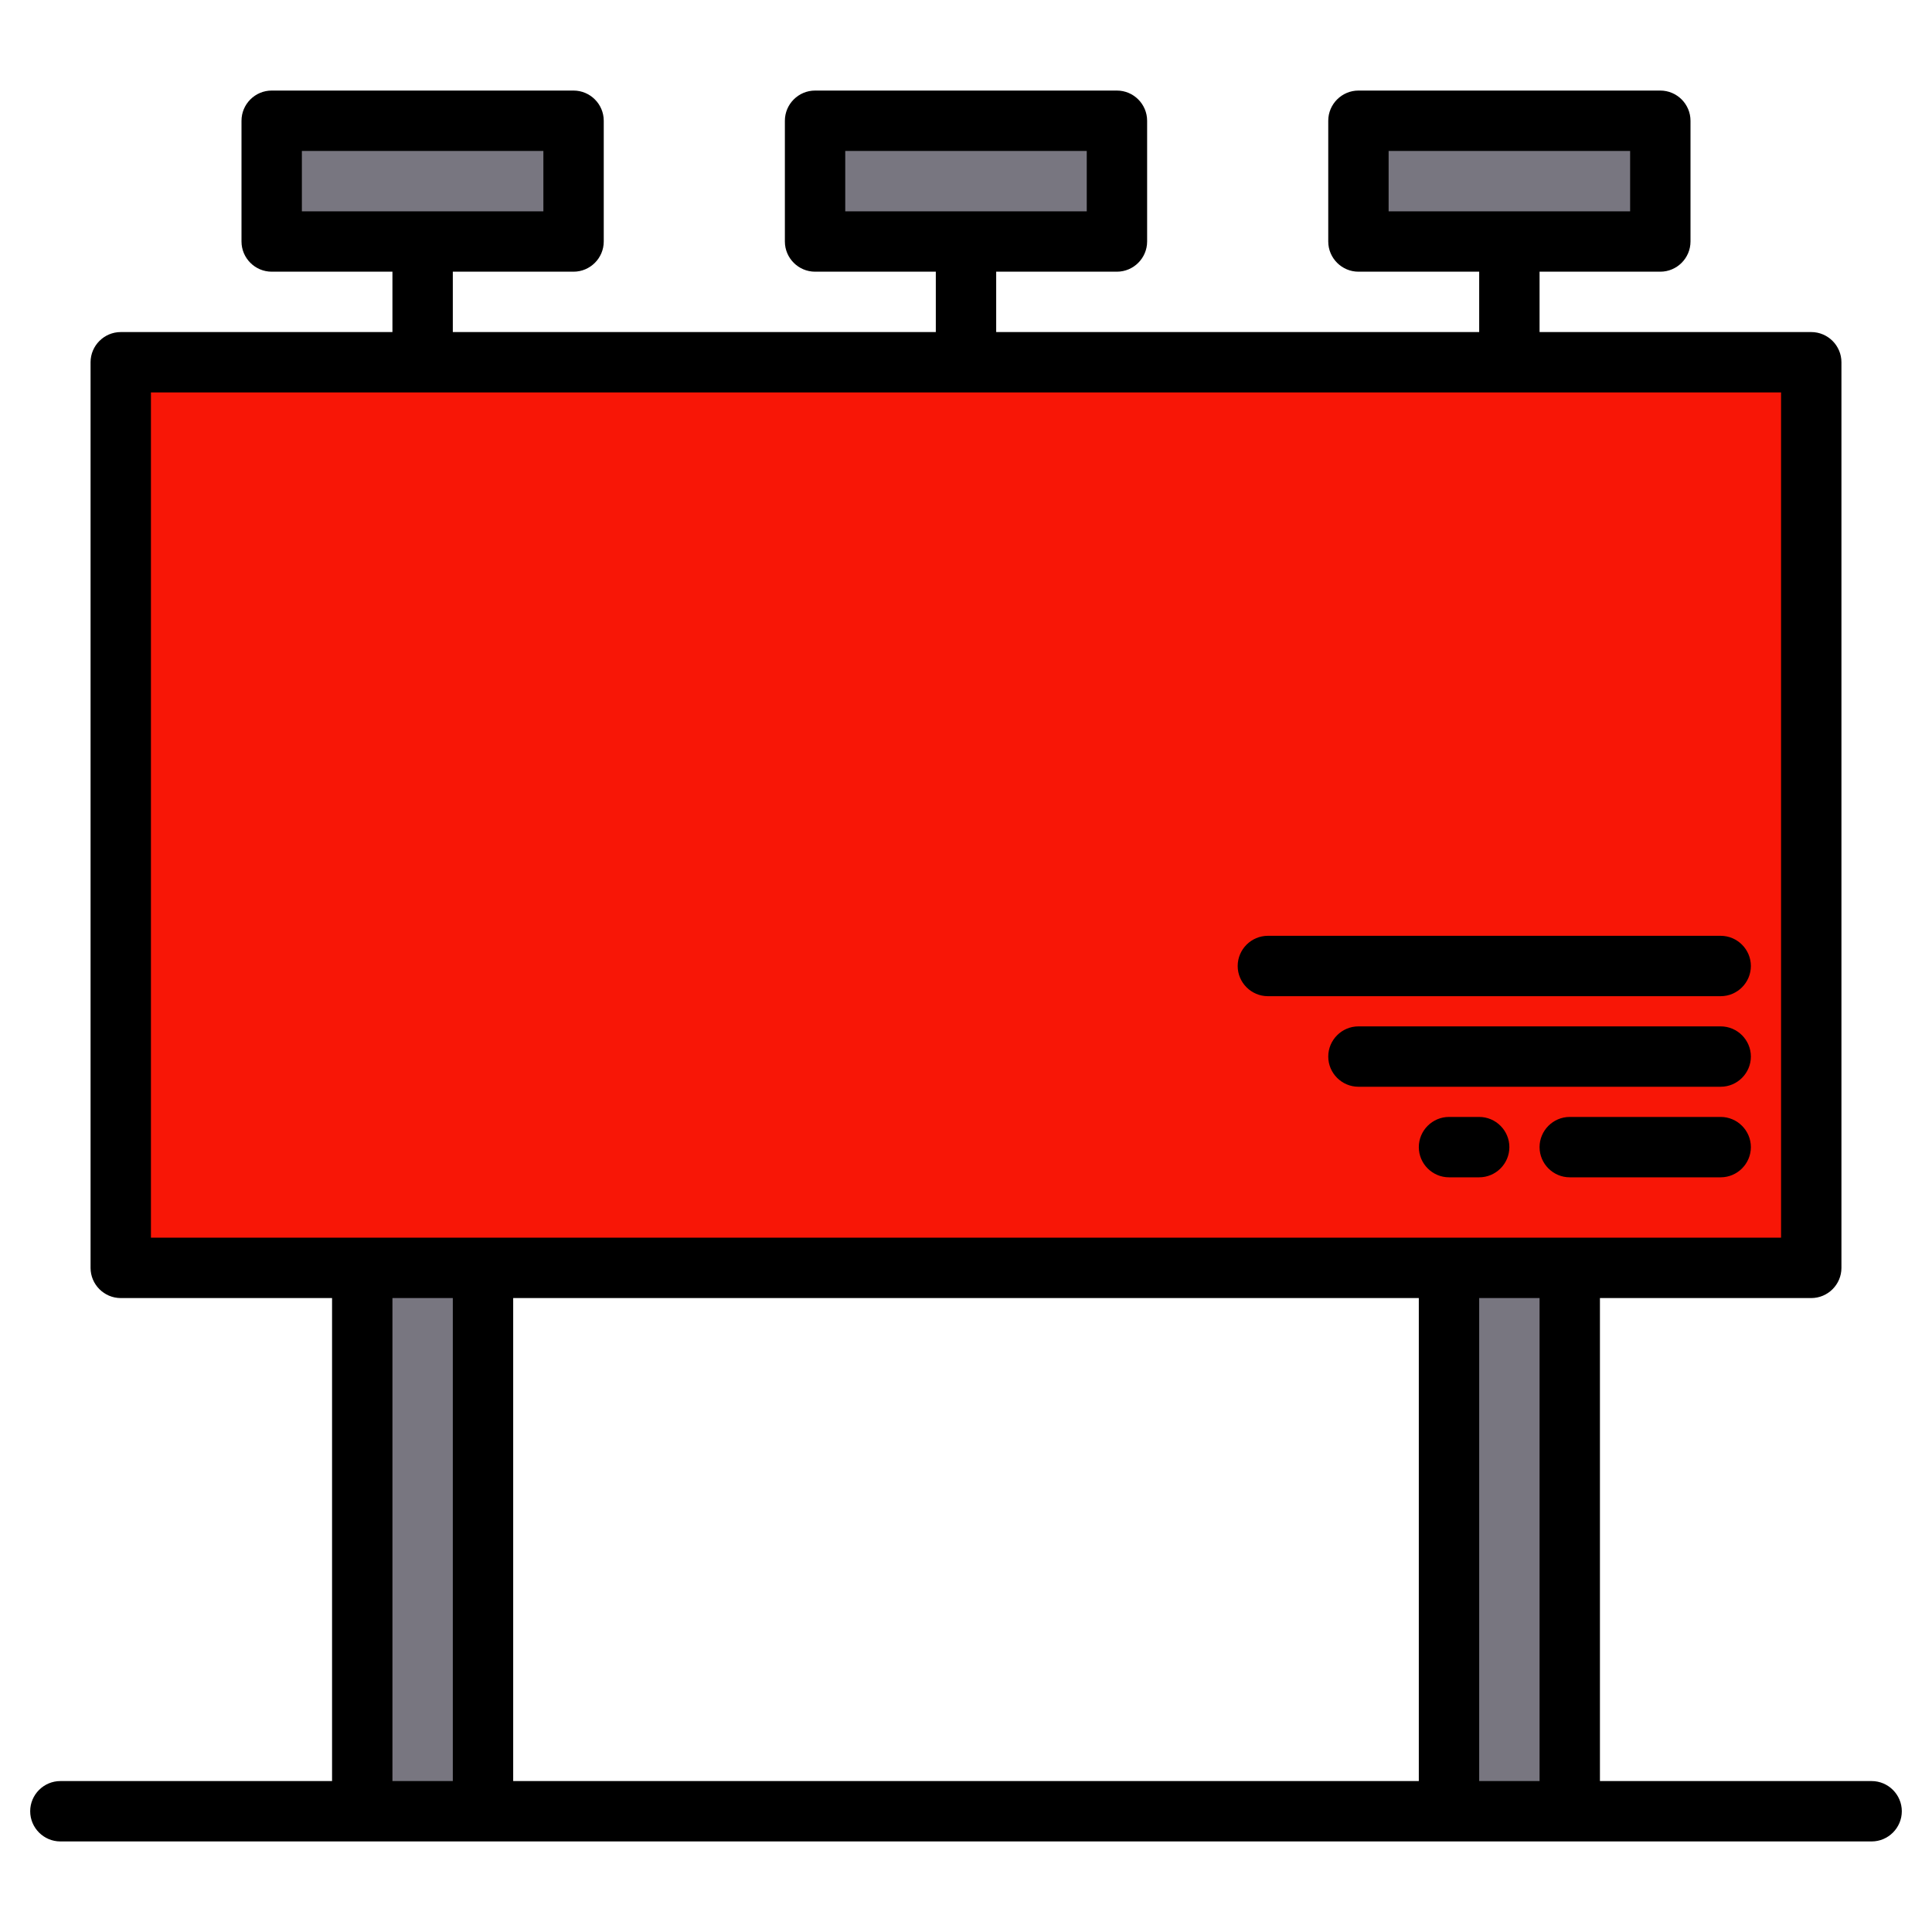
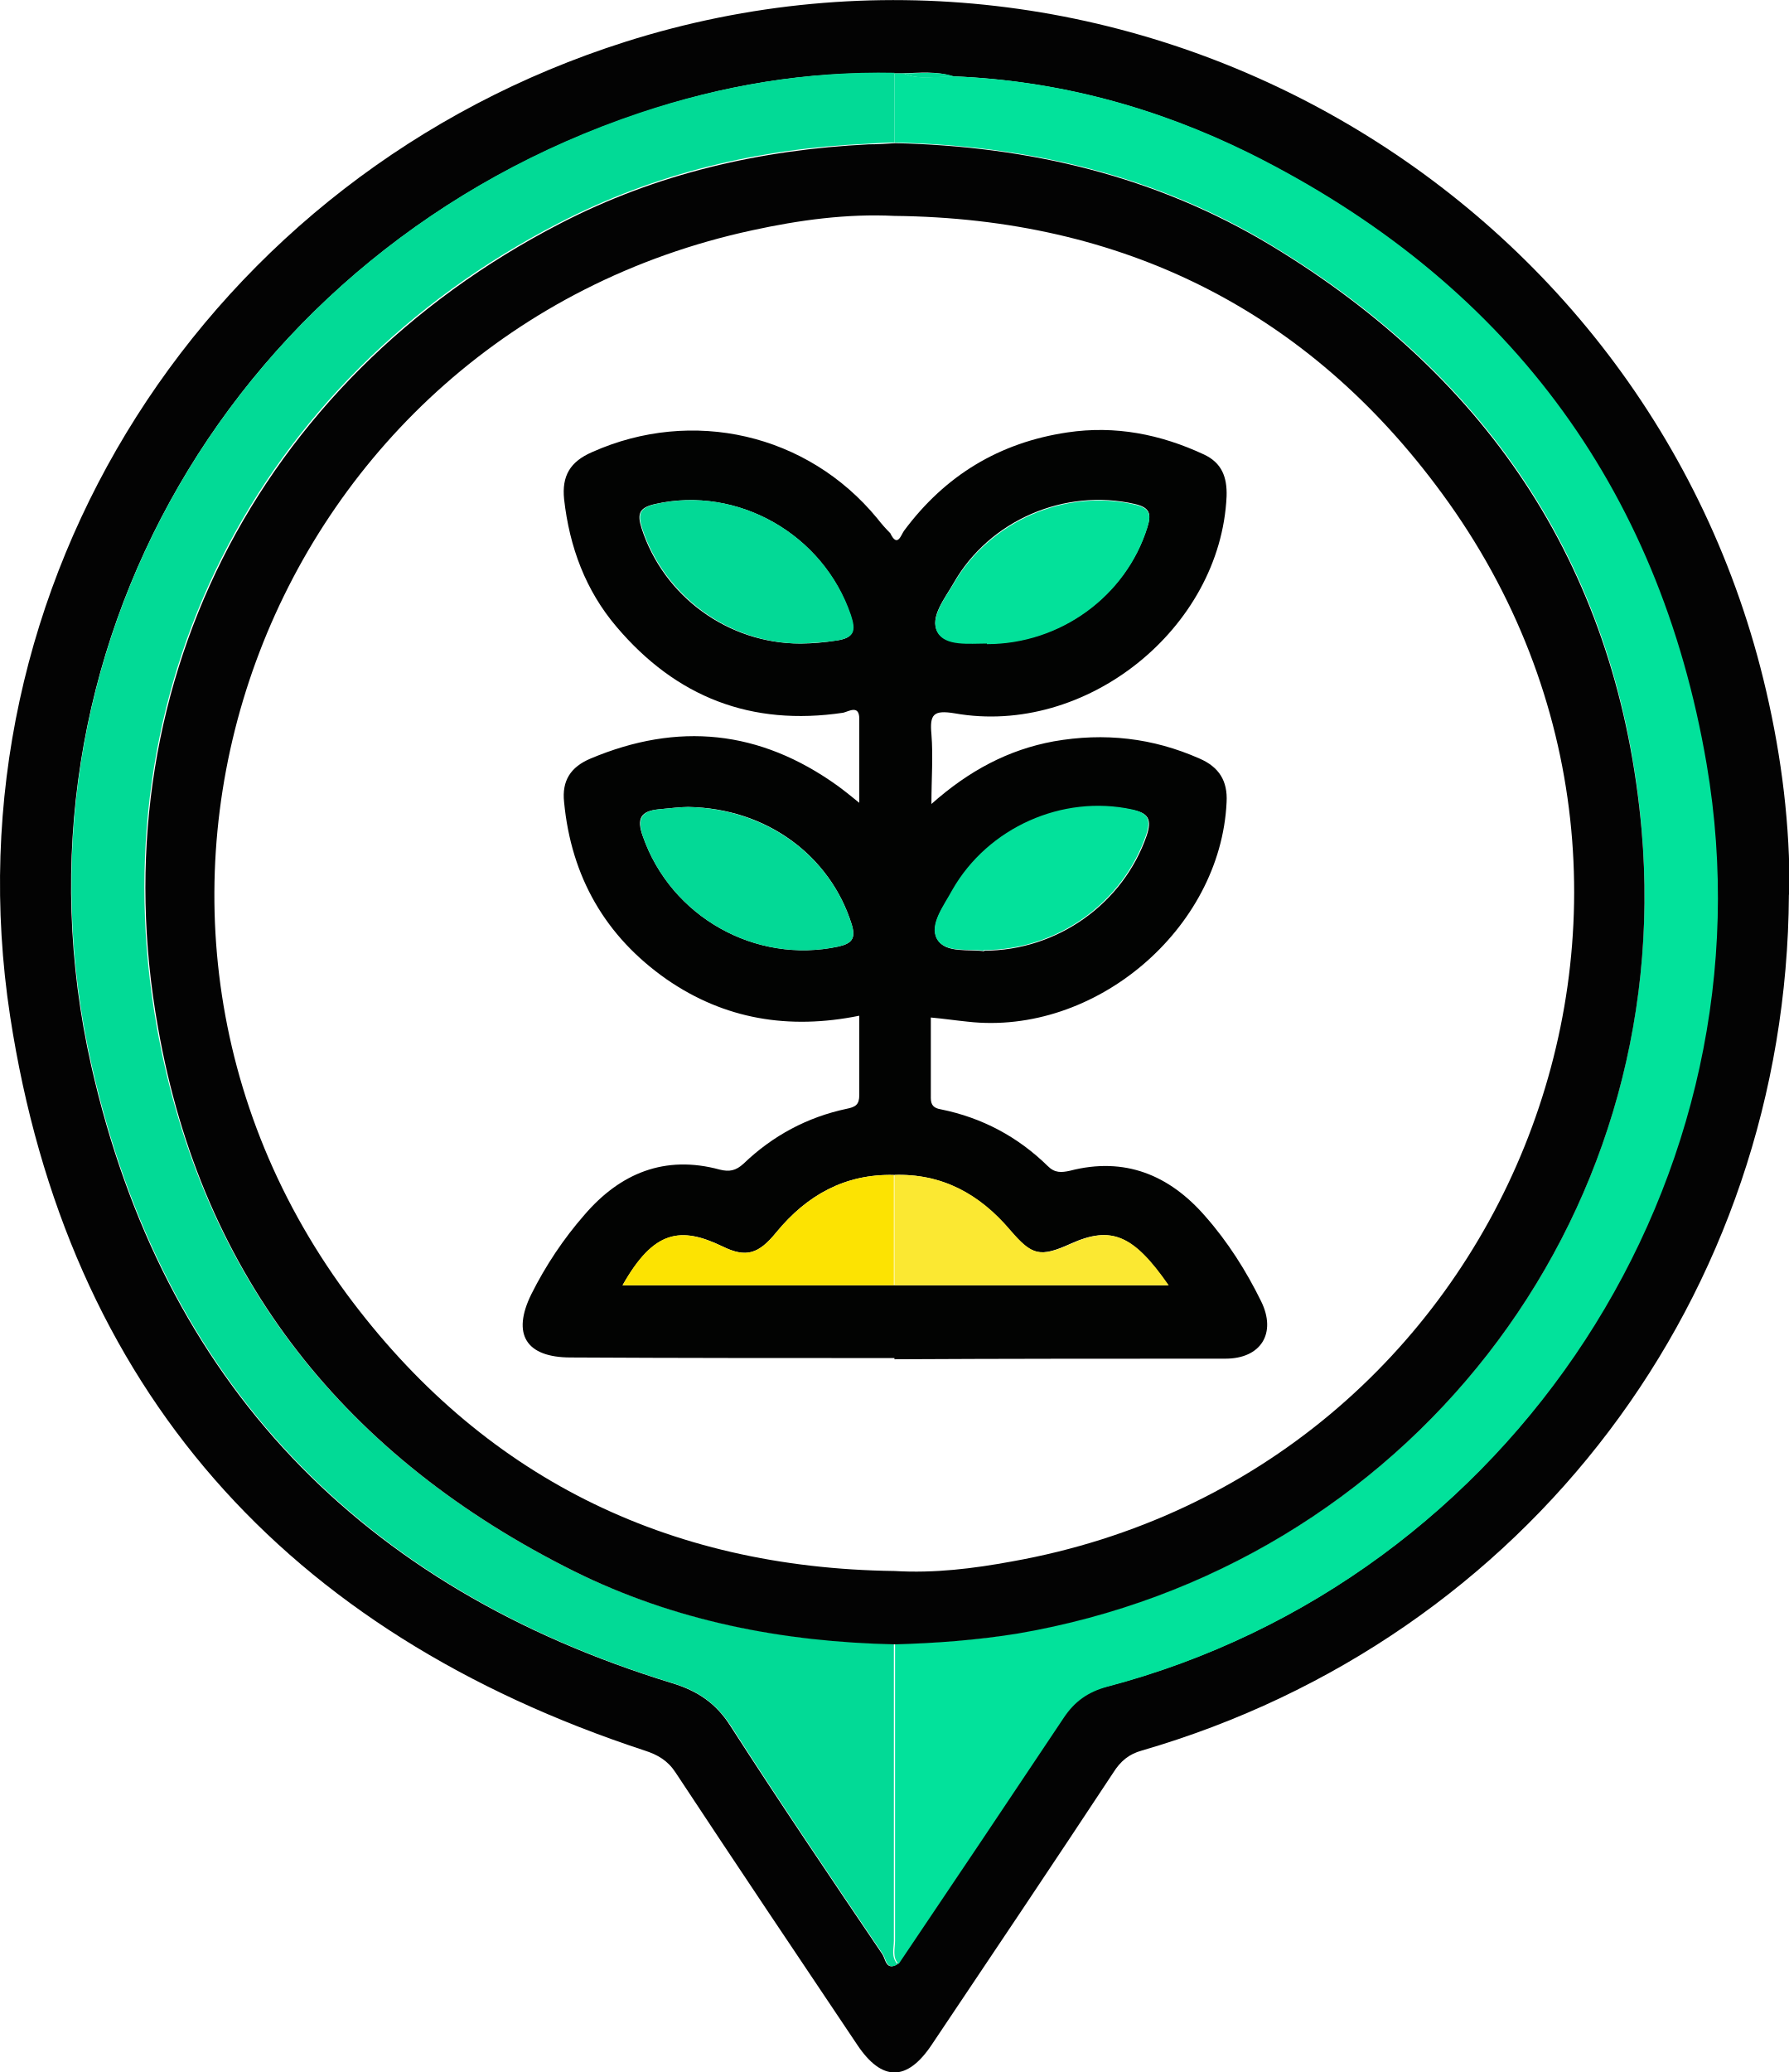
- <svg xmlns="http://www.w3.org/2000/svg" version="1.1" id="Layer_1" x="0px" y="0px" viewBox="0 0 512 512" style="enable-background:new 0 0 512 512;" xml:space="preserve">
-   <style type="text/css">
- 	.st0{fill:#F81606;}
- 	.st1{fill:#787680;}
- </style>
-   <g>
-     <g>
-       <path class="st0" d="M32,96h448v240H32V96z" />
-       <g>
-         <path class="st1" d="M216,32h80v32h-80V32z" />
-         <path class="st1" d="M72,32h80v32H72V32z" />
-         <path class="st1" d="M360,32h80v32h-80V32z" />
-         <path class="st1" d="M96,336h32v144H96V336z" />
-         <path class="st1" d="M384,336h32v144h-32V336z" />
-       </g>
-     </g>
-     <g>
-       <path d="M496,472h-72V344h56c4.4,0,8-3.6,8-8V96c0-4.4-3.6-8-8-8h-72V72h32c4.4,0,8-3.6,8-8V32c0-4.4-3.6-8-8-8h-80    c-4.4,0-8,3.6-8,8v32c0,4.4,3.6,8,8,8h32v16H264V72h32c4.4,0,8-3.6,8-8V32c0-4.4-3.6-8-8-8h-80c-4.4,0-8,3.6-8,8v32    c0,4.4,3.6,8,8,8h32v16H120V72h32c4.4,0,8-3.6,8-8V32c0-4.4-3.6-8-8-8H72c-4.4,0-8,3.6-8,8v32c0,4.4,3.6,8,8,8h32v16H32    c-4.4,0-8,3.6-8,8v240c0,4.4,3.6,8,8,8h56v128H16c-4.4,0-8,3.6-8,8s3.6,8,8,8h480c4.4,0,8-3.6,8-8S500.4,472,496,472z M368,56V40    h64v16H368z M224,56V40h64v16H224z M80,56V40h64v16H80z M120,472h-16V344h16V472z M376,472H136V344h240V472z M408,472h-16V344h16    V472z M40,328V104h432v224H40z" />
-       <path d="M336,264h120c4.4,0,8-3.6,8-8s-3.6-8-8-8H336c-4.4,0-8,3.6-8,8S331.6,264,336,264z" />
-       <path d="M456,272h-96c-4.4,0-8,3.6-8,8s3.6,8,8,8h96c4.4,0,8-3.6,8-8S460.4,272,456,272z" />
-       <path d="M456,296h-40c-4.4,0-8,3.6-8,8s3.6,8,8,8h40c4.4,0,8-3.6,8-8S460.4,296,456,296z" />
-       <path d="M392,296h-8c-4.4,0-8,3.6-8,8s3.6,8,8,8h8c4.4,0,8-3.6,8-8S396.4,296,392,296z" />
-     </g>
-   </g>
+ <svg xmlns="http://www.w3.org/2000/svg" id="Layer_1" data-name="Layer 1" version="1.1" viewBox="0 0 300 347.4">
+   <defs>
+     <style>
+       .cls-1 {
+         fill: #fbe832;
+       }
+ 
+       .cls-1, .cls-2, .cls-3, .cls-4, .cls-5, .cls-6, .cls-7, .cls-8, .cls-9 {
+         stroke-width: 0px;
+       }
+ 
+       .cls-2 {
+         fill: #03e19a;
+       }
+ 
+       .cls-3 {
+         fill: #020302;
+       }
+ 
+       .cls-4 {
+         fill: #02da96;
+       }
+ 
+       .cls-5 {
+         fill: #02e29b;
+       }
+ 
+       .cls-6 {
+         fill: #03d996;
+       }
+ 
+       .cls-7 {
+         fill: #fce302;
+       }
+ 
+       .cls-8 {
+         fill: #03e19b;
+       }
+ 
+       .cls-9 {
+         fill: #030303;
+       }
+     </style>
+   </defs>
+   <path class="cls-9" d="M300,150c-.4,67.2-43.8,124.7-108.5,143.5-2.2.6-3.6,1.8-4.8,3.7-10.1,15.3-20.3,30.5-30.5,45.7-4.1,6.1-8.3,6.1-12.4,0-10.2-15.2-20.4-30.4-30.5-45.7-1.3-2-3-3-5.2-3.7C47.9,273.7,11.3,232.9,1.7,170.4-9.4,97.9,34.9,29.2,104.9,7c83-26.3,171.7,24.2,191.3,108.9,2.6,11.2,4,22.5,3.9,34.1ZM151.5,12.3c-.5,0-1,0-1.5,0-14.6-.4-28.9,2-42.7,6.7C39.4,41.7-.3,109.6,15.3,178.7c12,53,45.2,87.5,97.4,103.5,4.3,1.3,7.4,3.4,9.8,7.2,8.3,12.9,16.9,25.6,25.5,38.3.5.8.6,2.8,2.5,1.6,9.2-13.7,18.5-27.5,27.7-41.3,1.8-2.8,4-4.4,7.3-5.2,68-17.8,112.3-85.5,100.5-154.7-8-46.8-33.9-81.2-76.6-102.4-15.5-7.7-32.1-12.2-49.6-12.9-2.8-.9-5.6-.6-8.5-.5Z" />
+   <path class="cls-4" d="M150.6,329.3c-1.9,1.2-2-.8-2.5-1.6-8.6-12.7-17.2-25.4-25.5-38.3-2.5-3.8-5.5-5.9-9.8-7.2-52.2-16-85.4-50.6-97.4-103.5C-.3,109.6,39.4,41.7,107.3,18.9c13.8-4.6,28-7,42.7-6.7,0,3.9,0,7.8,0,11.7-1.5,0-3,.1-4.5.2-18.2.8-35.6,4.9-51.8,13.3C42.8,63.7,16.3,115.9,26.3,172.2c7.5,42,31.7,72.1,69.7,91.1,16.9,8.4,35.1,11.9,53.9,12.3,0,16.6,0,33.2,0,49.8,0,1.3-.5,2.7.6,3.9Z" />
+   <path class="cls-5" d="M150,24c0-3.9,0-7.8,0-11.7.5,0,1,0,1.5,0,2.8,1.2,5.6.4,8.5.5,17.5.7,34,5.2,49.6,12.9,42.7,21.3,68.6,55.6,76.6,102.4,11.8,69.2-32.6,136.8-100.5,154.7-3.3.9-5.5,2.5-7.3,5.2-9.2,13.8-18.4,27.5-27.7,41.3-1.1-1.1-.6-2.6-.6-3.9,0-16.6,0-33.2,0-49.8,6.9-.2,13.7-.6,20.5-1.8,65.1-11,110.4-68.9,104.7-134.7-3.7-43.1-25.1-75.7-62.1-98-19.3-11.7-40.7-16.7-63.2-17.2Z" />
+   <path class="cls-4" d="M160,12.8c-2.8,0-5.7.7-8.5-.5,2.8,0,5.7-.4,8.5.5Z" />
+   <path class="cls-9" d="M150,24c22.5.5,43.8,5.5,63.2,17.2,36.9,22.3,58.3,54.9,62.1,98,5.7,65.7-39.6,123.6-104.7,134.7-6.8,1.1-13.6,1.6-20.5,1.8-18.8-.4-37-3.9-53.9-12.3-38.1-19-62.3-49.1-69.7-91.1-10.1-56.3,16.5-108.5,67.4-134.8,16.2-8.4,33.6-12.4,51.8-13.3,1.5,0,3-.1,4.5-.2ZM150,263.4c6.7.4,13.2-.4,19.7-1.6,83.1-14.8,122.1-111.1,72.1-179.1-22.5-30.7-53.6-46.1-91.8-46.5-8-.4-16,.7-23.8,2.4C45.4,56,9.2,150.4,58.1,216.9c22.6,30.6,53.6,46,91.9,46.5Z" />
+   <path class="cls-3" d="M150,227.7c-18.1,0-36.2,0-54.3-.1-7.5,0-9.9-3.9-6.6-10.6,2.4-4.8,5.4-9.3,8.9-13.3,6-7,13.5-10.1,22.7-7.6,1.6.4,2.7.2,4-1,4.9-4.7,10.7-7.8,17.3-9.2,1.5-.3,2.1-.7,2.1-2.3,0-4.4,0-8.7,0-13.3-11.8,2.4-22.6.6-32.3-6.1-10.3-7.2-16-17.2-17.2-29.7-.4-3.6,1.1-5.9,4.4-7.3,14.7-6.2,28.4-4.8,41.4,4.5,1.1.8,2.1,1.6,3.7,2.9,0-5.1,0-9.6,0-14.1,0-2.4-1.8-1.2-2.7-1-15.4,2.3-28-2.6-38-14.4-5.2-6.1-7.9-13.4-8.8-21.4-.4-3.9,1-6.3,4.7-7.9,16.8-7.5,36.1-3.1,47.8,11.1.7.9,1.4,1.7,2.2,2.5,1.2,2.5,1.8.3,2.3-.4,6.9-9.3,16-14.8,27.4-16.5,8-1.2,15.6.3,22.9,3.7,3,1.4,3.9,3.8,3.8,7-1,22.2-23.6,40.3-45.6,36.4-3.6-.6-4.2.2-3.9,3.5.3,3.7,0,7.4,0,11.7,6.3-5.6,12.9-9.1,20.5-10.5,8.5-1.5,16.6-.6,24.5,2.9,3.2,1.4,4.7,3.7,4.5,7.3-1,21.3-22.1,39.2-43.4,36.8-2-.2-4-.5-6.2-.7,0,4.6,0,9,0,13.5,0,1.2.5,1.7,1.7,1.9,6.9,1.4,12.9,4.6,17.9,9.5,1.2,1.2,2.3,1.1,3.7.8,9.2-2.4,16.7.7,22.7,7.6,3.8,4.3,6.9,9.2,9.4,14.3,2.6,5.3,0,9.6-6,9.6-18.5,0-37,0-55.5.1ZM149.9,197c-8.2-.2-14.6,3.4-19.7,9.6-3,3.7-5.1,4.3-9,2.4-7-3.4-11.5-2.8-16.8,6.5h91.5c-5.9-8.5-9.6-10-16.3-7-5.3,2.4-6.6,2-10.3-2.3-5.1-6-11.4-9.5-19.5-9.2ZM134.3,107.9c2,0,4-.2,5.9-.5,3-.4,3.3-1.6,2.4-4.3-4.5-13.5-18.9-21.7-32.7-18.6-2.7.6-3.1,1.6-2.3,4.1,3.7,11.4,14.5,19.3,26.6,19.3ZM165.5,107.9c12.3,0,23.3-8,26.9-19.5.7-2.2.5-3.3-2.1-3.9-11.7-2.7-24.4,2.7-30.4,13.3-1.5,2.6-4,5.7-2.7,8.1,1.3,2.4,5.3,1.8,8.3,1.9ZM165,159.4c12.4,0,23.4-8,27.3-19.3.9-2.7.3-3.8-2.4-4.3-11.6-2.4-24.1,3-30.1,13.5-1.5,2.6-4,5.8-2.6,8.2,1.4,2.4,5.4,1.6,7.9,2ZM115.4,135.3c-1.1,0-3.1.2-5,.4-2.9.3-3.7,1.5-2.6,4.5,4.7,13.5,18.9,21.5,32.8,18.5,2.2-.5,3-1.3,2.2-3.8-3.6-11.4-14.2-19.4-27.4-19.6Z" />
+   <path class="cls-6" d="M134.3,107.9c-12.1,0-22.9-8-26.6-19.3-.8-2.5-.4-3.5,2.3-4.1,13.7-3.1,28.1,5.1,32.7,18.6.9,2.7.6,3.8-2.4,4.3-2,.3-4,.4-5.9.5Z" />
+   <path class="cls-2" d="M165.5,107.9c-3,0-7,.5-8.3-1.9-1.3-2.4,1.2-5.6,2.7-8.1,6.1-10.6,18.8-16,30.4-13.3,2.6.6,2.8,1.7,2.1,3.9-3.6,11.5-14.6,19.5-26.9,19.5Z" />
+   <path class="cls-8" d="M165,159.4c-2.4-.4-6.5.5-7.9-2-1.3-2.4,1.2-5.6,2.6-8.2,6-10.5,18.5-16,30.1-13.5,2.7.6,3.3,1.6,2.4,4.3-3.9,11.3-14.8,19.3-27.3,19.3Z" />
+   <path class="cls-6" d="M115.4,135.3c13.2.3,23.8,8.2,27.4,19.6.8,2.5,0,3.3-2.2,3.8-13.9,3-28.1-5-32.8-18.5-1-3-.2-4.2,2.6-4.5,2-.2,4-.4,5-.4Z" />
+   <path class="cls-1" d="M149.9,197c8.1-.3,14.4,3.2,19.5,9.2,3.7,4.3,5,4.7,10.3,2.3,6.7-3,10.4-1.5,16.3,7h-46c0-6.2,0-12.3,0-18.5Z" />
+   <path class="cls-7" d="M149.9,197c0,6.2,0,12.3,0,18.5h-45.5c5.2-9.3,9.7-9.9,16.8-6.5,3.9,1.9,6,1.3,9-2.4,5.1-6.2,11.5-9.8,19.7-9.6Z" />
</svg>
